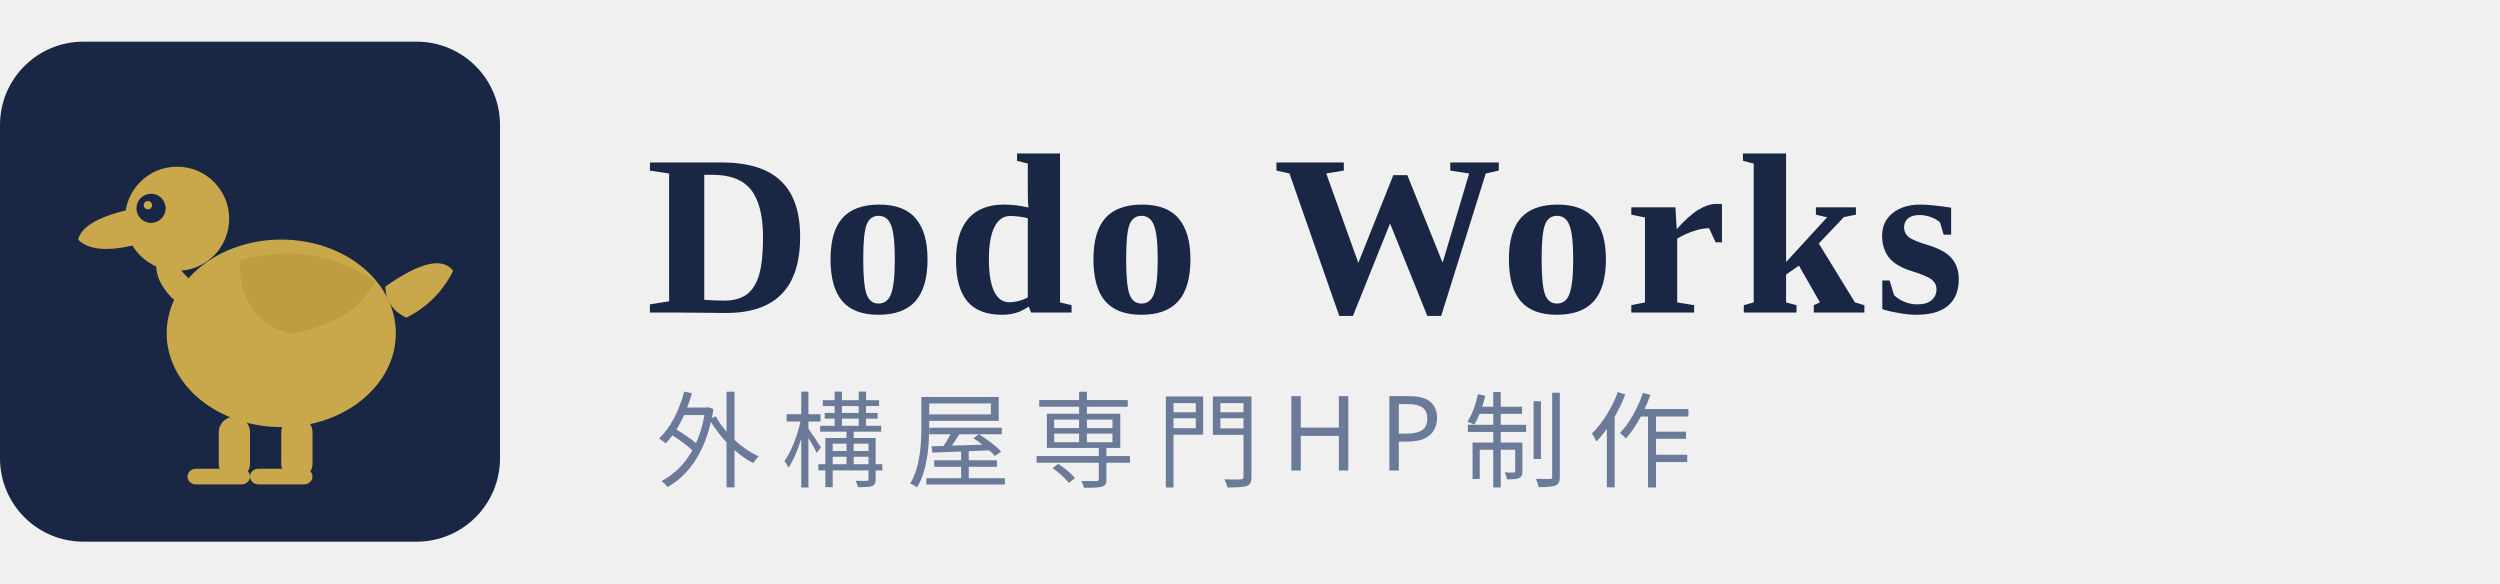
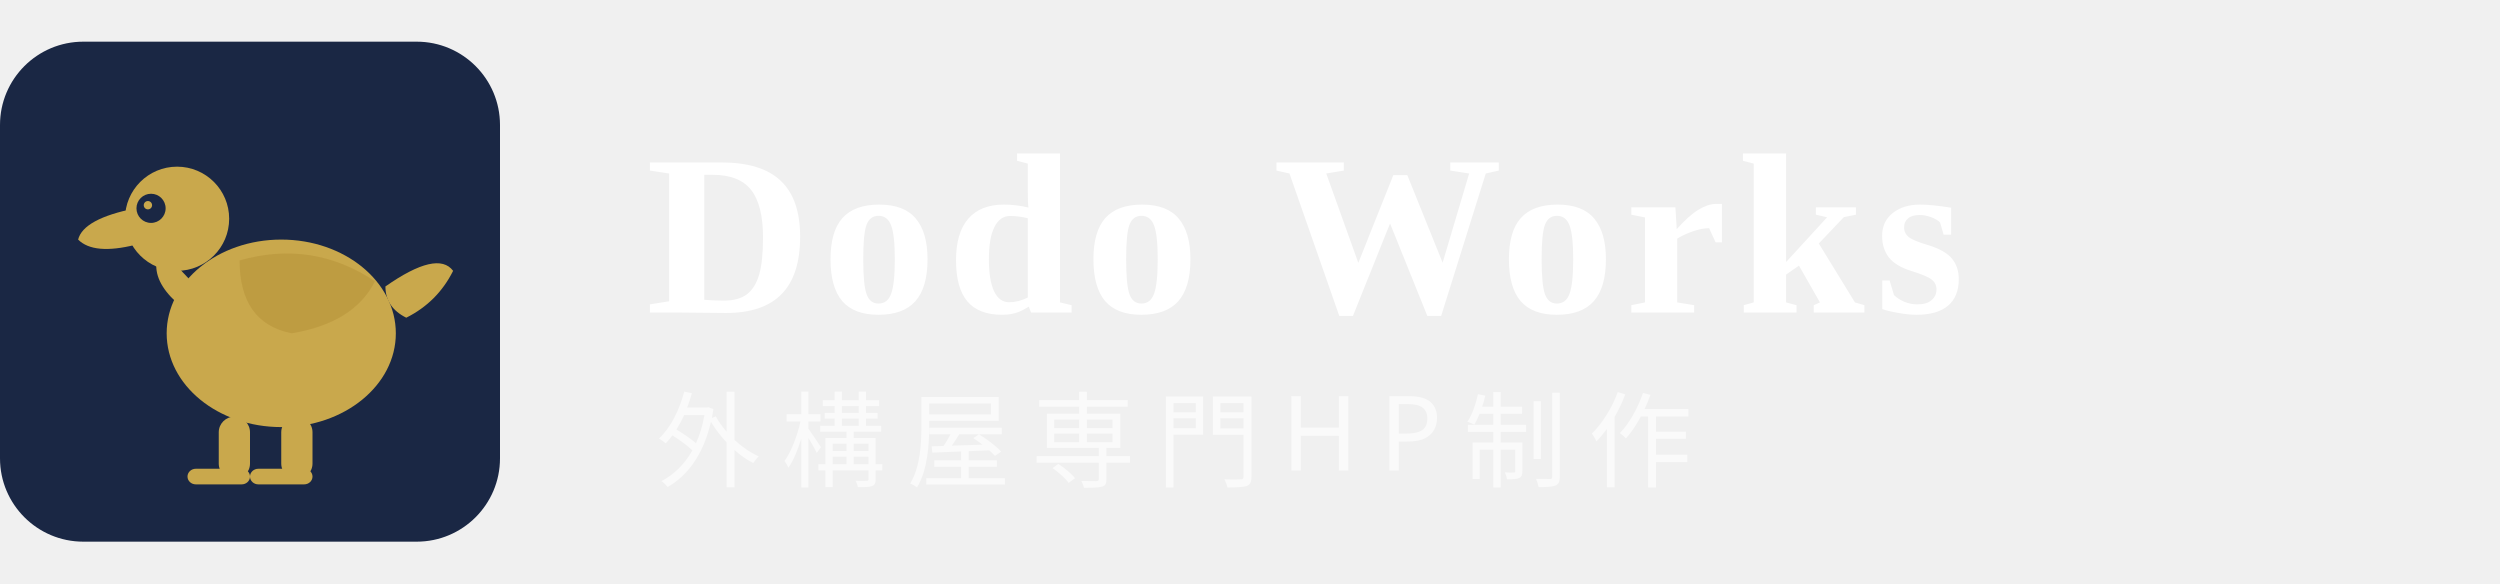
<svg xmlns="http://www.w3.org/2000/svg" viewBox="0 0 240 56">
  <rect x="0" y="4" width="48" height="48" rx="8" fill="#1a2744" />
  <ellipse cx="27" cy="32" rx="11" ry="9" fill="#c9a84c" />
  <circle cx="17" cy="21" r="5" fill="#c9a84c" />
  <path d="M13 20 Q8 21 7.5 23 Q9 24.5 13 23.5 Z" fill="#c9a84c" />
  <path d="M17 25.5 Q19 28 22 29.5 Q20 30.5 17.5 29.5 Q15 27.5 15 25.5 Z" fill="#c9a84c" />
  <path d="M23 25 Q30 23 36 27 Q34 31 28 32 Q23 31 23 25 Z" fill="#b8943a" opacity="0.6" />
  <path d="M37 27.5 Q42 24 43.5 26 Q42 29 39 30.5 Q37 29.5 37 27.5 Z" fill="#c9a84c" />
  <rect x="21" y="40" width="3" height="6" rx="1.5" fill="#c9a84c" />
  <rect x="18" y="45" width="6" height="1.5" rx="0.8" fill="#c9a84c" />
  <rect x="27" y="40" width="3" height="6" rx="1.5" fill="#c9a84c" />
  <rect x="24" y="45" width="6" height="1.5" rx="0.8" fill="#c9a84c" />
  <circle cx="14.5" cy="20" r="1.4" fill="#1a2744" />
  <circle cx="14.2" cy="19.7" r="0.4" fill="#c9a84c" />
-   <text x="62" y="30" font-family="Georgia, 'Times New Roman', serif" font-size="22" font-weight="600" fill="#1a2744" letter-spacing="1">Dodo Works</text>
-   <text x="63" y="46" font-family="'Noto Sans JP', sans-serif" font-size="10" font-weight="400" fill="#6b7a99" letter-spacing="2">外構屋専門HP制作</text>
+   <text x="62" y="30" font-family="Georgia, 'Times New Roman', serif" font-size="22" font-weight="600" fill="#ffffff" letter-spacing="1">Dodo Works</text>
+   <text x="63" y="46" font-family="'Noto Sans JP', sans-serif" font-size="10" font-weight="400" fill="rgba(255,255,255,0.65)" letter-spacing="2">外構屋専門HP制作</text>
</svg>
